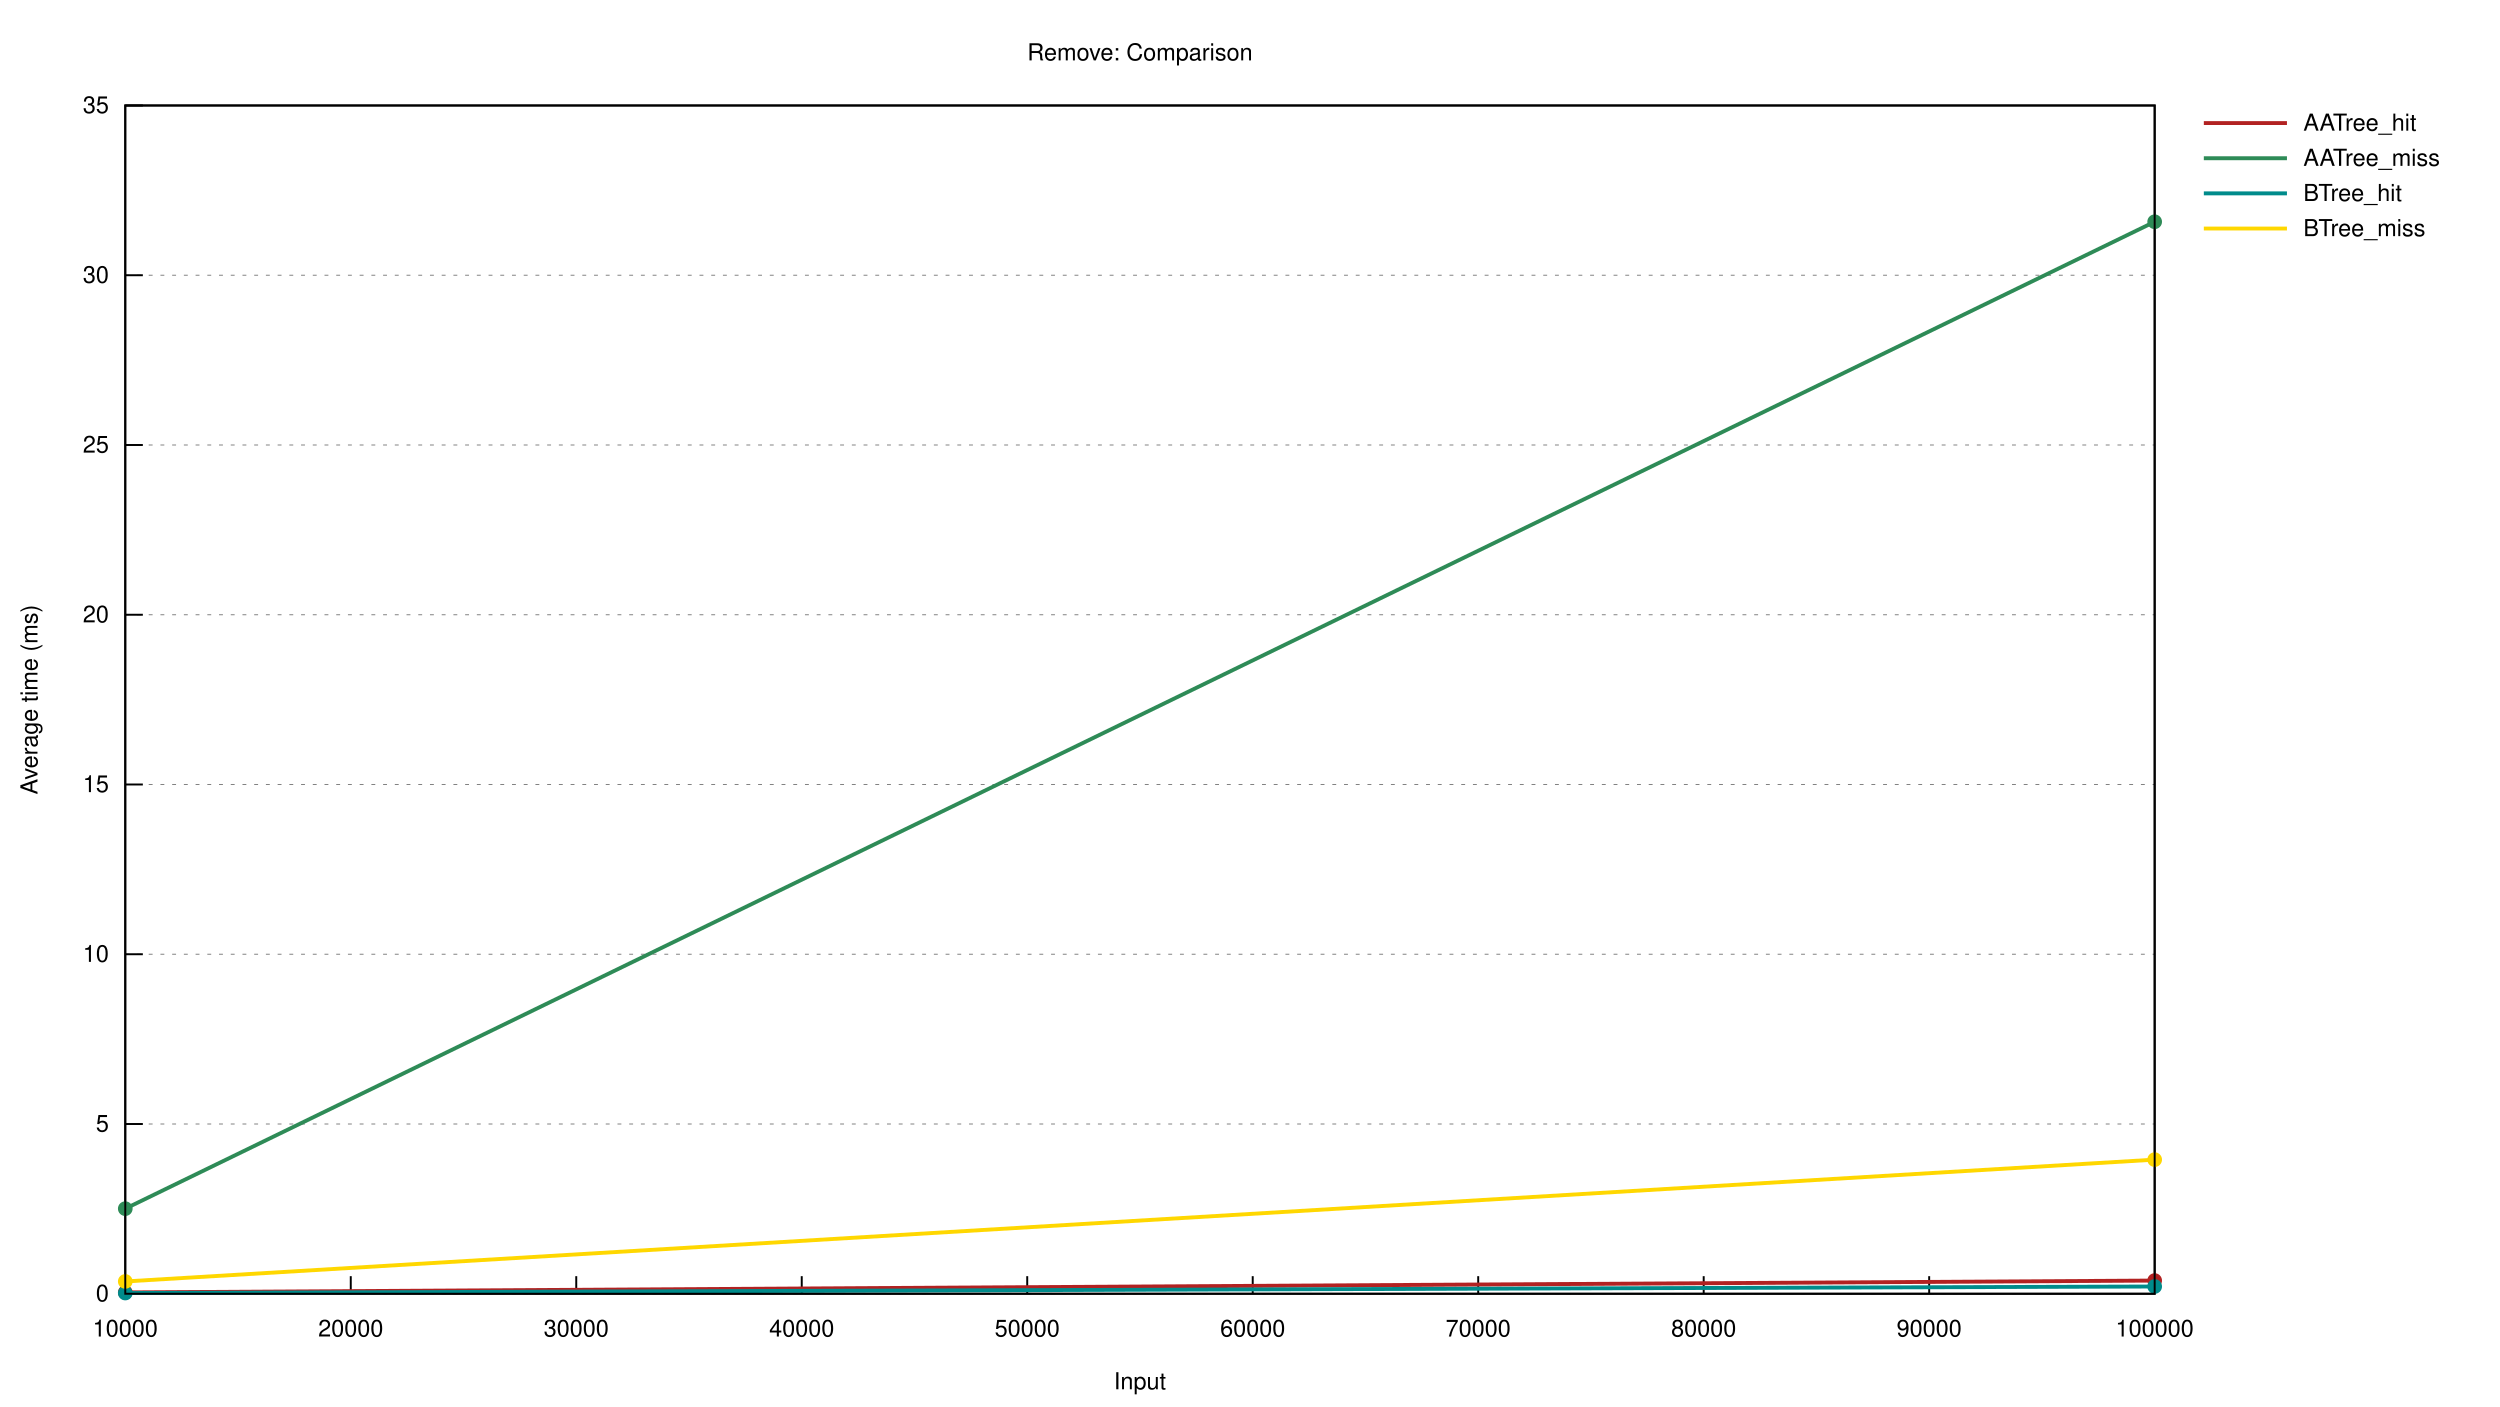
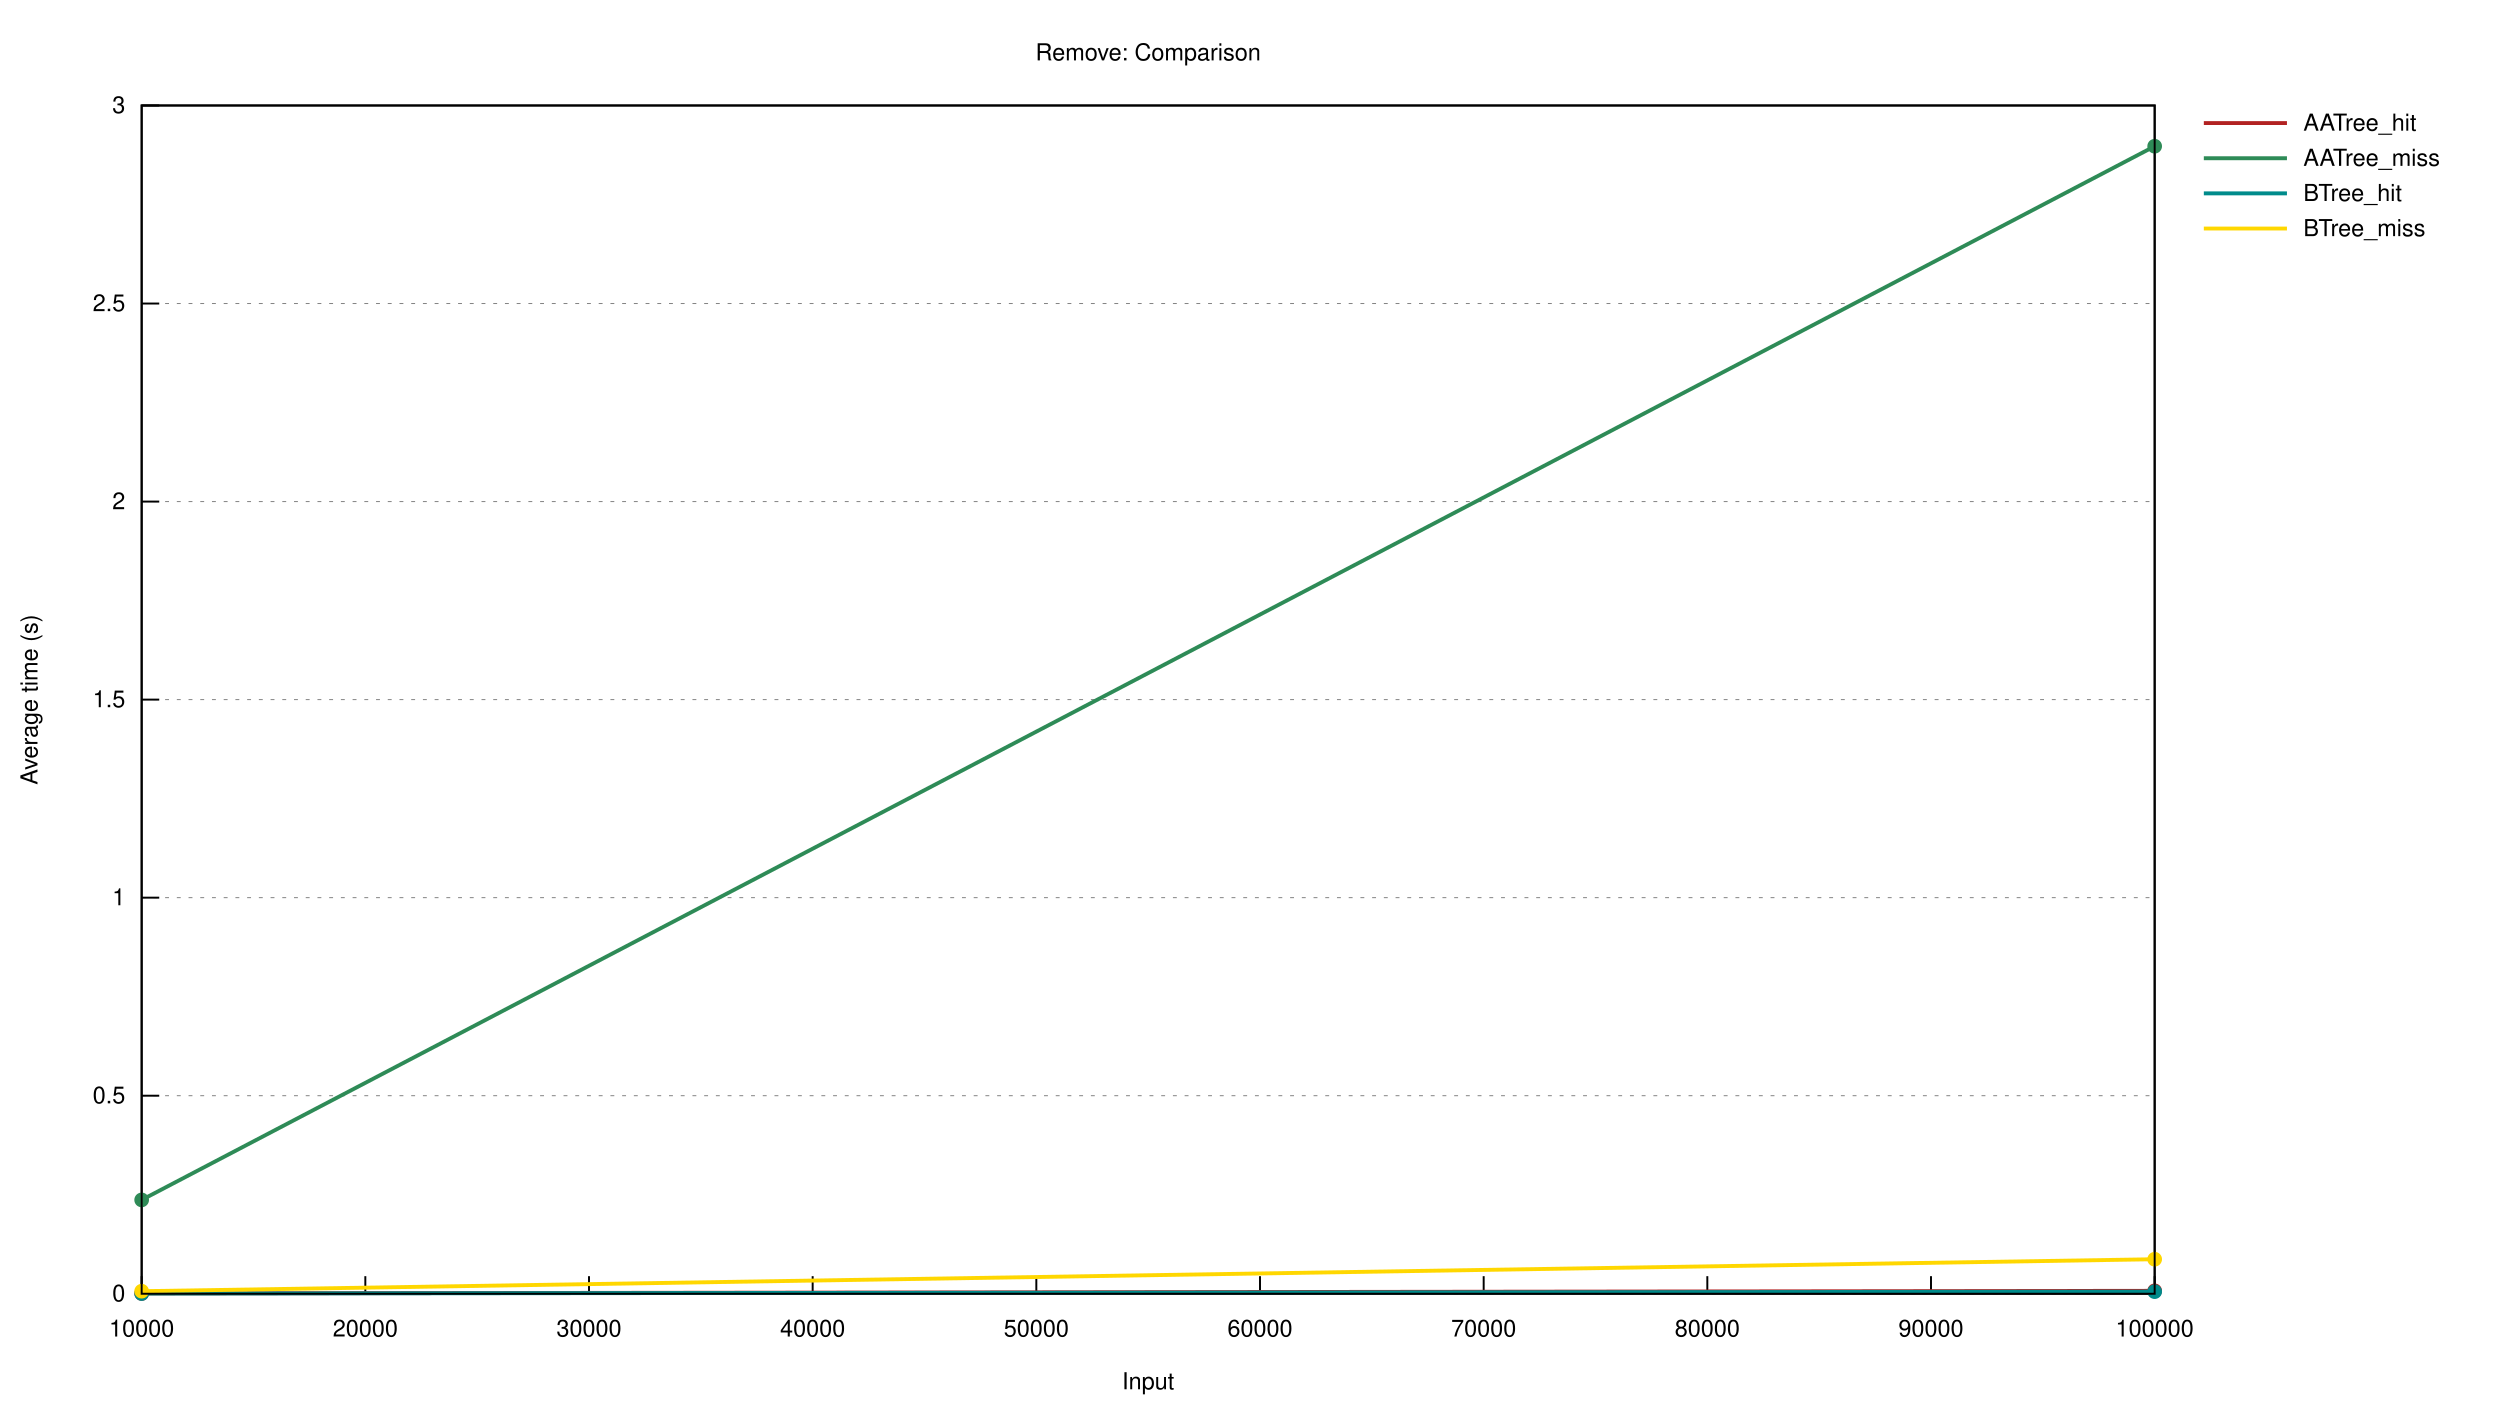
<svg xmlns="http://www.w3.org/2000/svg" xmlns:xlink="http://www.w3.org/1999/xlink" viewBox="0 0 1280 720">
  <g id="gnuplot_canvas">
    <rect x="0" y="0" width="1280" height="720" fill="none" />
    <defs>
      <circle id="gpDot" r="0.5" stroke-width="0.5" stroke="currentColor" />
      <path id="gpPt0" stroke-width="0.222" stroke="currentColor" d="M-1,0 h2 M0,-1 v2" />
      <path id="gpPt1" stroke-width="0.222" stroke="currentColor" d="M-1,-1 L1,1 M1,-1 L-1,1" />
      <path id="gpPt2" stroke-width="0.222" stroke="currentColor" d="M-1,0 L1,0 M0,-1 L0,1 M-1,-1 L1,1 M-1,1 L1,-1" />
      <rect id="gpPt3" stroke-width="0.222" stroke="currentColor" x="-1" y="-1" width="2" height="2" />
      <rect id="gpPt4" stroke-width="0.222" stroke="currentColor" fill="currentColor" x="-1" y="-1" width="2" height="2" />
      <circle id="gpPt5" stroke-width="0.222" stroke="currentColor" cx="0" cy="0" r="1" />
      <use xlink:href="#gpPt5" id="gpPt6" fill="currentColor" stroke="none" />
      <path id="gpPt7" stroke-width="0.222" stroke="currentColor" d="M0,-1.33 L-1.33,0.67 L1.33,0.67 z" />
      <use xlink:href="#gpPt7" id="gpPt8" fill="currentColor" stroke="none" />
      <use xlink:href="#gpPt7" id="gpPt9" stroke="currentColor" transform="rotate(180)" />
      <use xlink:href="#gpPt9" id="gpPt10" fill="currentColor" stroke="none" />
      <use xlink:href="#gpPt3" id="gpPt11" stroke="currentColor" transform="rotate(45)" />
      <use xlink:href="#gpPt11" id="gpPt12" fill="currentColor" stroke="none" />
      <path id="gpPt13" stroke-width="0.222" stroke="currentColor" d="M0,1.330 L1.265,0.411 L0.782,-1.067 L-0.782,-1.076 L-1.265,0.411 z" />
      <use xlink:href="#gpPt13" id="gpPt14" fill="currentColor" stroke="none" />
      <filter id="textbox" filterUnits="objectBoundingBox" x="0" y="0" height="1" width="1">
        <feFlood flood-color="white" flood-opacity="1" result="bgnd" />
        <feComposite in="SourceGraphic" in2="bgnd" operator="atop" />
      </filter>
      <filter id="greybox" filterUnits="objectBoundingBox" x="0" y="0" height="1" width="1">
        <feFlood flood-color="lightgrey" flood-opacity="1" result="grey" />
        <feComposite in="SourceGraphic" in2="grey" operator="atop" />
      </filter>
    </defs>
    <g fill="none" color="white" stroke="currentColor" stroke-width="1.00" stroke-linecap="butt" stroke-linejoin="miter">
</g>
    <g fill="none" color="black" stroke="currentColor" stroke-width="1.00" stroke-linecap="butt" stroke-linejoin="miter">
</g>
    <g fill="none" color="black" stroke="black" stroke-width="0.50" stroke-linecap="butt" stroke-linejoin="miter">
</g>
    <g fill="none" color="gray" stroke="currentColor" stroke-width="0.50" stroke-linecap="butt" stroke-linejoin="miter">
-       <path stroke="gray" stroke-dasharray="2,4" class="gridline" d="M64.14,662.40 L1103.19,662.40  " />
-     </g>
-     <g fill="none" color="gray" stroke="gray" stroke-width="1.00" stroke-linecap="butt" stroke-linejoin="miter">
- </g>
-     <g fill="none" color="black" stroke="currentColor" stroke-width="1.00" stroke-linecap="butt" stroke-linejoin="miter">
-       <path stroke="black" d="M64.14,662.40 L73.14,662.40  " />
-       <g transform="translate(55.75,666.30)" stroke="none" fill="black" font-family="Helvetica" font-size="12.00" text-anchor="end">
+       <path stroke="gray" stroke-dasharray="2,4" class="gridline" d="M72.53,662.40 L1103.19,662.40  " />
+     </g>
+     <g fill="none" color="gray" stroke="gray" stroke-width="1.00" stroke-linecap="butt" stroke-linejoin="miter">
+ </g>
+     <g fill="none" color="black" stroke="currentColor" stroke-width="1.00" stroke-linecap="butt" stroke-linejoin="miter">
+       <path stroke="black" d="M72.53,662.40 L81.53,662.40  " />
+       <g transform="translate(64.14,666.30)" stroke="none" fill="black" font-family="Helvetica" font-size="12.00" text-anchor="end">
        <text>
          <tspan font-family="Helvetica"> 0</tspan>
        </text>
      </g>
    </g>
    <g fill="none" color="black" stroke="currentColor" stroke-width="1.00" stroke-linecap="butt" stroke-linejoin="miter">
</g>
    <g fill="none" color="black" stroke="black" stroke-width="0.50" stroke-linecap="butt" stroke-linejoin="miter">
</g>
    <g fill="none" color="gray" stroke="currentColor" stroke-width="0.50" stroke-linecap="butt" stroke-linejoin="miter">
-       <path stroke="gray" stroke-dasharray="2,4" class="gridline" d="M64.14,575.49 L1103.19,575.49  " />
-     </g>
-     <g fill="none" color="gray" stroke="gray" stroke-width="1.00" stroke-linecap="butt" stroke-linejoin="miter">
- </g>
-     <g fill="none" color="black" stroke="currentColor" stroke-width="1.00" stroke-linecap="butt" stroke-linejoin="miter">
-       <path stroke="black" d="M64.14,575.49 L73.14,575.49  " />
-       <g transform="translate(55.75,579.39)" stroke="none" fill="black" font-family="Helvetica" font-size="12.00" text-anchor="end">
-         <text>
-           <tspan font-family="Helvetica"> 5</tspan>
-         </text>
-       </g>
-     </g>
-     <g fill="none" color="black" stroke="currentColor" stroke-width="1.00" stroke-linecap="butt" stroke-linejoin="miter">
- </g>
-     <g fill="none" color="black" stroke="black" stroke-width="0.50" stroke-linecap="butt" stroke-linejoin="miter">
- </g>
-     <g fill="none" color="gray" stroke="currentColor" stroke-width="0.50" stroke-linecap="butt" stroke-linejoin="miter">
-       <path stroke="gray" stroke-dasharray="2,4" class="gridline" d="M64.14,488.57 L1103.19,488.57  " />
-     </g>
-     <g fill="none" color="gray" stroke="gray" stroke-width="1.00" stroke-linecap="butt" stroke-linejoin="miter">
- </g>
-     <g fill="none" color="black" stroke="currentColor" stroke-width="1.00" stroke-linecap="butt" stroke-linejoin="miter">
-       <path stroke="black" d="M64.14,488.57 L73.14,488.57  " />
-       <g transform="translate(55.75,492.47)" stroke="none" fill="black" font-family="Helvetica" font-size="12.00" text-anchor="end">
-         <text>
-           <tspan font-family="Helvetica"> 10</tspan>
-         </text>
-       </g>
-     </g>
-     <g fill="none" color="black" stroke="currentColor" stroke-width="1.00" stroke-linecap="butt" stroke-linejoin="miter">
- </g>
-     <g fill="none" color="black" stroke="black" stroke-width="0.50" stroke-linecap="butt" stroke-linejoin="miter">
- </g>
-     <g fill="none" color="gray" stroke="currentColor" stroke-width="0.50" stroke-linecap="butt" stroke-linejoin="miter">
-       <path stroke="gray" stroke-dasharray="2,4" class="gridline" d="M64.14,401.66 L1103.19,401.66  " />
-     </g>
-     <g fill="none" color="gray" stroke="gray" stroke-width="1.00" stroke-linecap="butt" stroke-linejoin="miter">
- </g>
-     <g fill="none" color="black" stroke="currentColor" stroke-width="1.00" stroke-linecap="butt" stroke-linejoin="miter">
-       <path stroke="black" d="M64.14,401.66 L73.14,401.66  " />
-       <g transform="translate(55.75,405.56)" stroke="none" fill="black" font-family="Helvetica" font-size="12.00" text-anchor="end">
-         <text>
-           <tspan font-family="Helvetica"> 15</tspan>
-         </text>
-       </g>
-     </g>
-     <g fill="none" color="black" stroke="currentColor" stroke-width="1.00" stroke-linecap="butt" stroke-linejoin="miter">
- </g>
-     <g fill="none" color="black" stroke="black" stroke-width="0.50" stroke-linecap="butt" stroke-linejoin="miter">
- </g>
-     <g fill="none" color="gray" stroke="currentColor" stroke-width="0.50" stroke-linecap="butt" stroke-linejoin="miter">
-       <path stroke="gray" stroke-dasharray="2,4" class="gridline" d="M64.14,314.75 L1103.19,314.75  " />
-     </g>
-     <g fill="none" color="gray" stroke="gray" stroke-width="1.00" stroke-linecap="butt" stroke-linejoin="miter">
- </g>
-     <g fill="none" color="black" stroke="currentColor" stroke-width="1.00" stroke-linecap="butt" stroke-linejoin="miter">
-       <path stroke="black" d="M64.14,314.75 L73.14,314.75  " />
-       <g transform="translate(55.75,318.65)" stroke="none" fill="black" font-family="Helvetica" font-size="12.00" text-anchor="end">
-         <text>
-           <tspan font-family="Helvetica"> 20</tspan>
-         </text>
-       </g>
-     </g>
-     <g fill="none" color="black" stroke="currentColor" stroke-width="1.00" stroke-linecap="butt" stroke-linejoin="miter">
- </g>
-     <g fill="none" color="black" stroke="black" stroke-width="0.50" stroke-linecap="butt" stroke-linejoin="miter">
- </g>
-     <g fill="none" color="gray" stroke="currentColor" stroke-width="0.50" stroke-linecap="butt" stroke-linejoin="miter">
-       <path stroke="gray" stroke-dasharray="2,4" class="gridline" d="M64.14,227.84 L1103.19,227.84  " />
-     </g>
-     <g fill="none" color="gray" stroke="gray" stroke-width="1.00" stroke-linecap="butt" stroke-linejoin="miter">
- </g>
-     <g fill="none" color="black" stroke="currentColor" stroke-width="1.00" stroke-linecap="butt" stroke-linejoin="miter">
-       <path stroke="black" d="M64.14,227.84 L73.14,227.84  " />
-       <g transform="translate(55.75,231.74)" stroke="none" fill="black" font-family="Helvetica" font-size="12.00" text-anchor="end">
-         <text>
-           <tspan font-family="Helvetica"> 25</tspan>
-         </text>
-       </g>
-     </g>
-     <g fill="none" color="black" stroke="currentColor" stroke-width="1.00" stroke-linecap="butt" stroke-linejoin="miter">
- </g>
-     <g fill="none" color="black" stroke="black" stroke-width="0.50" stroke-linecap="butt" stroke-linejoin="miter">
- </g>
-     <g fill="none" color="gray" stroke="currentColor" stroke-width="0.50" stroke-linecap="butt" stroke-linejoin="miter">
-       <path stroke="gray" stroke-dasharray="2,4" class="gridline" d="M64.14,140.92 L1103.19,140.92  " />
-     </g>
-     <g fill="none" color="gray" stroke="gray" stroke-width="1.00" stroke-linecap="butt" stroke-linejoin="miter">
- </g>
-     <g fill="none" color="black" stroke="currentColor" stroke-width="1.00" stroke-linecap="butt" stroke-linejoin="miter">
-       <path stroke="black" d="M64.14,140.92 L73.14,140.92  " />
-       <g transform="translate(55.75,144.82)" stroke="none" fill="black" font-family="Helvetica" font-size="12.00" text-anchor="end">
-         <text>
-           <tspan font-family="Helvetica"> 30</tspan>
-         </text>
-       </g>
-     </g>
-     <g fill="none" color="black" stroke="currentColor" stroke-width="1.00" stroke-linecap="butt" stroke-linejoin="miter">
- </g>
-     <g fill="none" color="black" stroke="black" stroke-width="0.50" stroke-linecap="butt" stroke-linejoin="miter">
- </g>
-     <g fill="none" color="gray" stroke="currentColor" stroke-width="0.50" stroke-linecap="butt" stroke-linejoin="miter">
-       <path stroke="gray" stroke-dasharray="2,4" class="gridline" d="M64.14,54.01 L1103.19,54.01  " />
-     </g>
-     <g fill="none" color="gray" stroke="gray" stroke-width="1.00" stroke-linecap="butt" stroke-linejoin="miter">
- </g>
-     <g fill="none" color="black" stroke="currentColor" stroke-width="1.00" stroke-linecap="butt" stroke-linejoin="miter">
-       <path stroke="black" d="M64.14,54.01 L73.14,54.01  " />
-       <g transform="translate(55.75,57.91)" stroke="none" fill="black" font-family="Helvetica" font-size="12.00" text-anchor="end">
-         <text>
-           <tspan font-family="Helvetica"> 35</tspan>
-         </text>
-       </g>
-     </g>
-     <g fill="none" color="black" stroke="currentColor" stroke-width="1.00" stroke-linecap="butt" stroke-linejoin="miter">
-       <path stroke="black" d="M64.14,662.40 L64.14,653.40  " />
-       <g transform="translate(64.14,684.30)" stroke="none" fill="black" font-family="Helvetica" font-size="12.00" text-anchor="middle">
+       <path stroke="gray" stroke-dasharray="2,4" class="gridline" d="M72.53,561.00 L1103.19,561.00  " />
+     </g>
+     <g fill="none" color="gray" stroke="gray" stroke-width="1.00" stroke-linecap="butt" stroke-linejoin="miter">
+ </g>
+     <g fill="none" color="black" stroke="currentColor" stroke-width="1.00" stroke-linecap="butt" stroke-linejoin="miter">
+       <path stroke="black" d="M72.53,561.00 L81.53,561.00  " />
+       <g transform="translate(64.14,564.90)" stroke="none" fill="black" font-family="Helvetica" font-size="12.00" text-anchor="end">
+         <text>
+           <tspan font-family="Helvetica"> 0.5</tspan>
+         </text>
+       </g>
+     </g>
+     <g fill="none" color="black" stroke="currentColor" stroke-width="1.00" stroke-linecap="butt" stroke-linejoin="miter">
+ </g>
+     <g fill="none" color="black" stroke="black" stroke-width="0.50" stroke-linecap="butt" stroke-linejoin="miter">
+ </g>
+     <g fill="none" color="gray" stroke="currentColor" stroke-width="0.50" stroke-linecap="butt" stroke-linejoin="miter">
+       <path stroke="gray" stroke-dasharray="2,4" class="gridline" d="M72.53,459.60 L1103.19,459.60  " />
+     </g>
+     <g fill="none" color="gray" stroke="gray" stroke-width="1.00" stroke-linecap="butt" stroke-linejoin="miter">
+ </g>
+     <g fill="none" color="black" stroke="currentColor" stroke-width="1.00" stroke-linecap="butt" stroke-linejoin="miter">
+       <path stroke="black" d="M72.53,459.60 L81.53,459.60  " />
+       <g transform="translate(64.14,463.50)" stroke="none" fill="black" font-family="Helvetica" font-size="12.00" text-anchor="end">
+         <text>
+           <tspan font-family="Helvetica"> 1</tspan>
+         </text>
+       </g>
+     </g>
+     <g fill="none" color="black" stroke="currentColor" stroke-width="1.00" stroke-linecap="butt" stroke-linejoin="miter">
+ </g>
+     <g fill="none" color="black" stroke="black" stroke-width="0.50" stroke-linecap="butt" stroke-linejoin="miter">
+ </g>
+     <g fill="none" color="gray" stroke="currentColor" stroke-width="0.50" stroke-linecap="butt" stroke-linejoin="miter">
+       <path stroke="gray" stroke-dasharray="2,4" class="gridline" d="M72.53,358.20 L1103.19,358.20  " />
+     </g>
+     <g fill="none" color="gray" stroke="gray" stroke-width="1.00" stroke-linecap="butt" stroke-linejoin="miter">
+ </g>
+     <g fill="none" color="black" stroke="currentColor" stroke-width="1.00" stroke-linecap="butt" stroke-linejoin="miter">
+       <path stroke="black" d="M72.53,358.20 L81.53,358.20  " />
+       <g transform="translate(64.14,362.10)" stroke="none" fill="black" font-family="Helvetica" font-size="12.00" text-anchor="end">
+         <text>
+           <tspan font-family="Helvetica"> 1.5</tspan>
+         </text>
+       </g>
+     </g>
+     <g fill="none" color="black" stroke="currentColor" stroke-width="1.00" stroke-linecap="butt" stroke-linejoin="miter">
+ </g>
+     <g fill="none" color="black" stroke="black" stroke-width="0.50" stroke-linecap="butt" stroke-linejoin="miter">
+ </g>
+     <g fill="none" color="gray" stroke="currentColor" stroke-width="0.50" stroke-linecap="butt" stroke-linejoin="miter">
+       <path stroke="gray" stroke-dasharray="2,4" class="gridline" d="M72.53,256.81 L1103.19,256.81  " />
+     </g>
+     <g fill="none" color="gray" stroke="gray" stroke-width="1.00" stroke-linecap="butt" stroke-linejoin="miter">
+ </g>
+     <g fill="none" color="black" stroke="currentColor" stroke-width="1.00" stroke-linecap="butt" stroke-linejoin="miter">
+       <path stroke="black" d="M72.53,256.81 L81.53,256.81  " />
+       <g transform="translate(64.14,260.71)" stroke="none" fill="black" font-family="Helvetica" font-size="12.00" text-anchor="end">
+         <text>
+           <tspan font-family="Helvetica"> 2</tspan>
+         </text>
+       </g>
+     </g>
+     <g fill="none" color="black" stroke="currentColor" stroke-width="1.00" stroke-linecap="butt" stroke-linejoin="miter">
+ </g>
+     <g fill="none" color="black" stroke="black" stroke-width="0.50" stroke-linecap="butt" stroke-linejoin="miter">
+ </g>
+     <g fill="none" color="gray" stroke="currentColor" stroke-width="0.50" stroke-linecap="butt" stroke-linejoin="miter">
+       <path stroke="gray" stroke-dasharray="2,4" class="gridline" d="M72.53,155.41 L1103.19,155.41  " />
+     </g>
+     <g fill="none" color="gray" stroke="gray" stroke-width="1.00" stroke-linecap="butt" stroke-linejoin="miter">
+ </g>
+     <g fill="none" color="black" stroke="currentColor" stroke-width="1.00" stroke-linecap="butt" stroke-linejoin="miter">
+       <path stroke="black" d="M72.53,155.41 L81.53,155.41  " />
+       <g transform="translate(64.14,159.31)" stroke="none" fill="black" font-family="Helvetica" font-size="12.00" text-anchor="end">
+         <text>
+           <tspan font-family="Helvetica"> 2.5</tspan>
+         </text>
+       </g>
+     </g>
+     <g fill="none" color="black" stroke="currentColor" stroke-width="1.00" stroke-linecap="butt" stroke-linejoin="miter">
+ </g>
+     <g fill="none" color="black" stroke="black" stroke-width="0.50" stroke-linecap="butt" stroke-linejoin="miter">
+ </g>
+     <g fill="none" color="gray" stroke="currentColor" stroke-width="0.50" stroke-linecap="butt" stroke-linejoin="miter">
+       <path stroke="gray" stroke-dasharray="2,4" class="gridline" d="M72.53,54.01 L1103.19,54.01  " />
+     </g>
+     <g fill="none" color="gray" stroke="gray" stroke-width="1.00" stroke-linecap="butt" stroke-linejoin="miter">
+ </g>
+     <g fill="none" color="black" stroke="currentColor" stroke-width="1.00" stroke-linecap="butt" stroke-linejoin="miter">
+       <path stroke="black" d="M72.53,54.01 L81.53,54.01  " />
+       <g transform="translate(64.14,57.91)" stroke="none" fill="black" font-family="Helvetica" font-size="12.00" text-anchor="end">
+         <text>
+           <tspan font-family="Helvetica"> 3</tspan>
+         </text>
+       </g>
+     </g>
+     <g fill="none" color="black" stroke="currentColor" stroke-width="1.00" stroke-linecap="butt" stroke-linejoin="miter">
+       <path stroke="black" d="M72.53,662.40 L72.53,653.40  " />
+       <g transform="translate(72.53,684.30)" stroke="none" fill="black" font-family="Helvetica" font-size="12.00" text-anchor="middle">
        <text>
          <tspan font-family="Helvetica"> 10000</tspan>
        </text>
      </g>
    </g>
    <g fill="none" color="black" stroke="currentColor" stroke-width="1.00" stroke-linecap="butt" stroke-linejoin="miter">
-       <path stroke="black" d="M179.59,662.40 L179.59,653.40  " />
-       <g transform="translate(179.59,684.30)" stroke="none" fill="black" font-family="Helvetica" font-size="12.00" text-anchor="middle">
+       <path stroke="black" d="M187.05,662.40 L187.05,653.40  " />
+       <g transform="translate(187.05,684.30)" stroke="none" fill="black" font-family="Helvetica" font-size="12.00" text-anchor="middle">
        <text>
          <tspan font-family="Helvetica"> 20000</tspan>
        </text>
      </g>
    </g>
    <g fill="none" color="black" stroke="currentColor" stroke-width="1.00" stroke-linecap="butt" stroke-linejoin="miter">
-       <path stroke="black" d="M295.04,662.40 L295.04,653.40  " />
-       <g transform="translate(295.04,684.30)" stroke="none" fill="black" font-family="Helvetica" font-size="12.00" text-anchor="middle">
+       <path stroke="black" d="M301.57,662.40 L301.57,653.40  " />
+       <g transform="translate(301.57,684.30)" stroke="none" fill="black" font-family="Helvetica" font-size="12.00" text-anchor="middle">
        <text>
          <tspan font-family="Helvetica"> 30000</tspan>
        </text>
      </g>
    </g>
    <g fill="none" color="black" stroke="currentColor" stroke-width="1.00" stroke-linecap="butt" stroke-linejoin="miter">
-       <path stroke="black" d="M410.49,662.40 L410.49,653.40  " />
-       <g transform="translate(410.49,684.30)" stroke="none" fill="black" font-family="Helvetica" font-size="12.00" text-anchor="middle">
+       <path stroke="black" d="M416.08,662.40 L416.08,653.40  " />
+       <g transform="translate(416.08,684.30)" stroke="none" fill="black" font-family="Helvetica" font-size="12.00" text-anchor="middle">
        <text>
          <tspan font-family="Helvetica"> 40000</tspan>
        </text>
      </g>
    </g>
    <g fill="none" color="black" stroke="currentColor" stroke-width="1.00" stroke-linecap="butt" stroke-linejoin="miter">
-       <path stroke="black" d="M525.94,662.40 L525.94,653.40  " />
-       <g transform="translate(525.94,684.30)" stroke="none" fill="black" font-family="Helvetica" font-size="12.00" text-anchor="middle">
+       <path stroke="black" d="M530.60,662.40 L530.60,653.40  " />
+       <g transform="translate(530.60,684.30)" stroke="none" fill="black" font-family="Helvetica" font-size="12.00" text-anchor="middle">
        <text>
          <tspan font-family="Helvetica"> 50000</tspan>
        </text>
      </g>
    </g>
    <g fill="none" color="black" stroke="currentColor" stroke-width="1.00" stroke-linecap="butt" stroke-linejoin="miter">
-       <path stroke="black" d="M641.39,662.40 L641.39,653.40  " />
-       <g transform="translate(641.39,684.30)" stroke="none" fill="black" font-family="Helvetica" font-size="12.00" text-anchor="middle">
+       <path stroke="black" d="M645.12,662.40 L645.12,653.40  " />
+       <g transform="translate(645.12,684.30)" stroke="none" fill="black" font-family="Helvetica" font-size="12.00" text-anchor="middle">
        <text>
          <tspan font-family="Helvetica"> 60000</tspan>
        </text>
      </g>
    </g>
    <g fill="none" color="black" stroke="currentColor" stroke-width="1.00" stroke-linecap="butt" stroke-linejoin="miter">
-       <path stroke="black" d="M756.84,662.40 L756.84,653.40  " />
-       <g transform="translate(756.84,684.30)" stroke="none" fill="black" font-family="Helvetica" font-size="12.00" text-anchor="middle">
+       <path stroke="black" d="M759.64,662.40 L759.64,653.40  " />
+       <g transform="translate(759.64,684.30)" stroke="none" fill="black" font-family="Helvetica" font-size="12.00" text-anchor="middle">
        <text>
          <tspan font-family="Helvetica"> 70000</tspan>
        </text>
      </g>
    </g>
    <g fill="none" color="black" stroke="currentColor" stroke-width="1.00" stroke-linecap="butt" stroke-linejoin="miter">
-       <path stroke="black" d="M872.29,662.40 L872.29,653.40  " />
-       <g transform="translate(872.29,684.30)" stroke="none" fill="black" font-family="Helvetica" font-size="12.00" text-anchor="middle">
+       <path stroke="black" d="M874.15,662.40 L874.15,653.40  " />
+       <g transform="translate(874.15,684.30)" stroke="none" fill="black" font-family="Helvetica" font-size="12.00" text-anchor="middle">
        <text>
          <tspan font-family="Helvetica"> 80000</tspan>
        </text>
      </g>
    </g>
    <g fill="none" color="black" stroke="currentColor" stroke-width="1.00" stroke-linecap="butt" stroke-linejoin="miter">
-       <path stroke="black" d="M987.74,662.40 L987.74,653.40  " />
-       <g transform="translate(987.74,684.30)" stroke="none" fill="black" font-family="Helvetica" font-size="12.00" text-anchor="middle">
+       <path stroke="black" d="M988.67,662.40 L988.67,653.40  " />
+       <g transform="translate(988.67,684.30)" stroke="none" fill="black" font-family="Helvetica" font-size="12.00" text-anchor="middle">
        <text>
          <tspan font-family="Helvetica"> 90000</tspan>
        </text>
      </g>
    </g>
    <g fill="none" color="black" stroke="currentColor" stroke-width="1.00" stroke-linecap="butt" stroke-linejoin="miter">
      <path stroke="black" d="M1103.19,662.40 L1103.19,653.40  " />
      <g transform="translate(1103.19,684.30)" stroke="none" fill="black" font-family="Helvetica" font-size="12.00" text-anchor="middle">
        <text>
          <tspan font-family="Helvetica"> 100000</tspan>
        </text>
      </g>
    </g>
    <g fill="none" color="black" stroke="currentColor" stroke-width="1.00" stroke-linecap="butt" stroke-linejoin="miter">
</g>
    <g fill="none" color="black" stroke="currentColor" stroke-width="1.00" stroke-linecap="butt" stroke-linejoin="miter">
-       <path stroke="black" d="M64.14,54.01 L64.14,662.40 L1103.19,662.40 L1103.19,54.01 L64.14,54.01 Z  " />
+       <path stroke="black" d="M72.53,54.01 L72.53,662.40 L1103.19,662.40 L1103.19,54.01 L72.53,54.01 Z  " />
    </g>
    <g fill="none" color="black" stroke="currentColor" stroke-width="1.00" stroke-linecap="butt" stroke-linejoin="miter">
      <g transform="translate(19.18,358.21) rotate(270)" stroke="none" fill="black" font-family="Helvetica" font-size="12.00" text-anchor="middle">
        <text>
-           <tspan font-family="Helvetica">Average time (ms)</tspan>
-         </text>
-       </g>
-     </g>
-     <g fill="none" color="black" stroke="currentColor" stroke-width="1.00" stroke-linecap="butt" stroke-linejoin="miter">
-       <g transform="translate(583.66,711.30)" stroke="none" fill="black" font-family="Helvetica" font-size="12.00" text-anchor="middle">
+           <tspan font-family="Helvetica">Average time (s)</tspan>
+         </text>
+       </g>
+     </g>
+     <g fill="none" color="black" stroke="currentColor" stroke-width="1.00" stroke-linecap="butt" stroke-linejoin="miter">
+       <g transform="translate(587.86,711.30)" stroke="none" fill="black" font-family="Helvetica" font-size="12.00" text-anchor="middle">
        <text>
          <tspan font-family="Helvetica">Input</tspan>
        </text>
      </g>
    </g>
    <g fill="none" color="black" stroke="currentColor" stroke-width="1.00" stroke-linecap="butt" stroke-linejoin="miter">
</g>
    <g id="gnuplot_plot_1">
      <g fill="none" color="white" stroke="currentColor" stroke-width="2.00" stroke-linecap="butt" stroke-linejoin="miter">
</g>
      <g fill="none" color="black" stroke="currentColor" stroke-width="2.00" stroke-linecap="butt" stroke-linejoin="miter">
        <g transform="translate(1179.31,66.91)" stroke="none" fill="black" font-family="Helvetica" font-size="12.00" text-anchor="start">
          <text>
            <tspan font-family="Helvetica">AATree_hit</tspan>
          </text>
        </g>
      </g>
      <g fill="none" color="black" stroke="currentColor" stroke-width="2.00" stroke-linecap="butt" stroke-linejoin="miter">
-         <path stroke="rgb(178,  34,  34)" d="M1128.36,63.01 L1170.92,63.01 M64.14,661.72 L1103.19,655.65  " />
+         <path stroke="rgb(178,  34,  34)" d="M1128.36,63.01 L1170.92,63.01 M72.53,662.25 L1103.19,660.91  " />
      </g>
    </g>
    <g id="gnuplot_plot_2">
      <g fill="none" color="white" stroke="rgb(178,  34,  34)" stroke-width="1.00" stroke-linecap="butt" stroke-linejoin="miter">
</g>
      <g fill="none" color="black" stroke="currentColor" stroke-width="1.00" stroke-linecap="butt" stroke-linejoin="miter">
-         <use xlink:href="#gpPt6" transform="translate(64.14,661.72) scale(3.38)" color="rgb(178,  34,  34)" />
-         <use xlink:href="#gpPt6" transform="translate(1103.19,655.65) scale(3.38)" color="rgb(178,  34,  34)" />
+         <use xlink:href="#gpPt6" transform="translate(72.53,662.25) scale(3.38)" color="rgb(178,  34,  34)" />
+         <use xlink:href="#gpPt6" transform="translate(1103.19,660.91) scale(3.38)" color="rgb(178,  34,  34)" />
      </g>
    </g>
    <g id="gnuplot_plot_3">
      <g fill="none" color="white" stroke="rgb(178,  34,  34)" stroke-width="2.00" stroke-linecap="butt" stroke-linejoin="miter">
</g>
      <g fill="none" color="black" stroke="currentColor" stroke-width="2.00" stroke-linecap="butt" stroke-linejoin="miter">
        <g transform="translate(1179.31,84.91)" stroke="none" fill="black" font-family="Helvetica" font-size="12.00" text-anchor="start">
          <text>
            <tspan font-family="Helvetica">AATree_miss</tspan>
          </text>
        </g>
      </g>
      <g fill="none" color="black" stroke="currentColor" stroke-width="2.00" stroke-linecap="butt" stroke-linejoin="miter">
-         <path stroke="rgb( 46, 139,  87)" d="M1128.36,81.01 L1170.92,81.01 M64.14,618.84 L1103.19,113.54  " />
+         <path stroke="rgb( 46, 139,  87)" d="M1128.36,81.01 L1170.92,81.01 M72.53,614.36 L1103.19,74.87  " />
      </g>
    </g>
    <g id="gnuplot_plot_4">
      <g fill="none" color="white" stroke="rgb( 46, 139,  87)" stroke-width="1.00" stroke-linecap="butt" stroke-linejoin="miter">
</g>
      <g fill="none" color="black" stroke="currentColor" stroke-width="1.00" stroke-linecap="butt" stroke-linejoin="miter">
-         <use xlink:href="#gpPt6" transform="translate(64.14,618.84) scale(3.38)" color="rgb( 46, 139,  87)" />
-         <use xlink:href="#gpPt6" transform="translate(1103.19,113.54) scale(3.38)" color="rgb( 46, 139,  87)" />
+         <use xlink:href="#gpPt6" transform="translate(72.53,614.36) scale(3.38)" color="rgb( 46, 139,  87)" />
+         <use xlink:href="#gpPt6" transform="translate(1103.19,74.87) scale(3.38)" color="rgb( 46, 139,  87)" />
      </g>
    </g>
    <g id="gnuplot_plot_5">
      <g fill="none" color="white" stroke="rgb( 46, 139,  87)" stroke-width="2.00" stroke-linecap="butt" stroke-linejoin="miter">
</g>
      <g fill="none" color="black" stroke="currentColor" stroke-width="2.00" stroke-linecap="butt" stroke-linejoin="miter">
        <g transform="translate(1179.31,102.91)" stroke="none" fill="black" font-family="Helvetica" font-size="12.00" text-anchor="start">
          <text>
            <tspan font-family="Helvetica">BTree_hit</tspan>
          </text>
        </g>
      </g>
      <g fill="none" color="black" stroke="currentColor" stroke-width="2.00" stroke-linecap="butt" stroke-linejoin="miter">
-         <path stroke="rgb(  0, 139, 139)" d="M1128.36,99.01 L1170.92,99.01 M64.14,662.03 L1103.19,658.69  " />
+         <path stroke="rgb(  0, 139, 139)" d="M1128.36,99.01 L1170.92,99.01 M72.53,662.30 L1103.19,661.32  " />
      </g>
    </g>
    <g id="gnuplot_plot_6">
      <g fill="none" color="white" stroke="rgb(  0, 139, 139)" stroke-width="1.00" stroke-linecap="butt" stroke-linejoin="miter">
</g>
      <g fill="none" color="black" stroke="currentColor" stroke-width="1.00" stroke-linecap="butt" stroke-linejoin="miter">
-         <use xlink:href="#gpPt6" transform="translate(64.14,662.03) scale(3.38)" color="rgb(  0, 139, 139)" />
-         <use xlink:href="#gpPt6" transform="translate(1103.19,658.69) scale(3.38)" color="rgb(  0, 139, 139)" />
+         <use xlink:href="#gpPt6" transform="translate(72.53,662.30) scale(3.38)" color="rgb(  0, 139, 139)" />
+         <use xlink:href="#gpPt6" transform="translate(1103.19,661.32) scale(3.38)" color="rgb(  0, 139, 139)" />
      </g>
    </g>
    <g id="gnuplot_plot_7">
      <g fill="none" color="white" stroke="rgb(  0, 139, 139)" stroke-width="2.00" stroke-linecap="butt" stroke-linejoin="miter">
</g>
      <g fill="none" color="black" stroke="currentColor" stroke-width="2.00" stroke-linecap="butt" stroke-linejoin="miter">
        <g transform="translate(1179.31,120.91)" stroke="none" fill="black" font-family="Helvetica" font-size="12.00" text-anchor="start">
          <text>
            <tspan font-family="Helvetica">BTree_miss</tspan>
          </text>
        </g>
      </g>
      <g fill="none" color="black" stroke="currentColor" stroke-width="2.00" stroke-linecap="butt" stroke-linejoin="miter">
-         <path stroke="rgb(255, 215,   0)" d="M1128.36,117.01 L1170.92,117.01 M64.14,656.10 L1103.19,593.73  " />
+         <path stroke="rgb(255, 215,   0)" d="M1128.36,117.01 L1170.92,117.01 M72.53,661.09 L1103.19,644.73  " />
      </g>
    </g>
    <g id="gnuplot_plot_8">
      <g fill="none" color="white" stroke="rgb(255, 215,   0)" stroke-width="1.00" stroke-linecap="butt" stroke-linejoin="miter">
</g>
      <g fill="none" color="black" stroke="currentColor" stroke-width="1.00" stroke-linecap="butt" stroke-linejoin="miter">
-         <use xlink:href="#gpPt6" transform="translate(64.14,656.10) scale(3.38)" color="rgb(255, 215,   0)" />
-         <use xlink:href="#gpPt6" transform="translate(1103.19,593.73) scale(3.38)" color="rgb(255, 215,   0)" />
+         <use xlink:href="#gpPt6" transform="translate(72.53,661.09) scale(3.38)" color="rgb(255, 215,   0)" />
+         <use xlink:href="#gpPt6" transform="translate(1103.19,644.73) scale(3.38)" color="rgb(255, 215,   0)" />
      </g>
    </g>
    <g fill="none" color="white" stroke="rgb(255, 215,   0)" stroke-width="2.00" stroke-linecap="butt" stroke-linejoin="miter">
</g>
    <g fill="none" color="black" stroke="currentColor" stroke-width="2.00" stroke-linecap="butt" stroke-linejoin="miter">
</g>
    <g fill="none" color="black" stroke="black" stroke-width="1.00" stroke-linecap="butt" stroke-linejoin="miter">
</g>
    <g fill="none" color="black" stroke="currentColor" stroke-width="1.00" stroke-linecap="butt" stroke-linejoin="miter">
-       <path stroke="black" d="M64.14,54.01 L64.14,662.40 L1103.19,662.40 L1103.19,54.01 L64.14,54.01 Z  " />
-     </g>
-     <g fill="none" color="black" stroke="currentColor" stroke-width="1.00" stroke-linecap="butt" stroke-linejoin="miter">
-       <g transform="translate(583.66,30.91)" stroke="none" fill="black" font-family="Helvetica" font-size="12.00" text-anchor="middle">
+       <path stroke="black" d="M72.53,54.01 L72.53,662.40 L1103.19,662.40 L1103.19,54.01 L72.53,54.01 Z  " />
+     </g>
+     <g fill="none" color="black" stroke="currentColor" stroke-width="1.00" stroke-linecap="butt" stroke-linejoin="miter">
+       <g transform="translate(587.86,30.91)" stroke="none" fill="black" font-family="Helvetica" font-size="12.00" text-anchor="middle">
        <text>
          <tspan font-family="Helvetica">Remove: Comparison</tspan>
        </text>
      </g>
    </g>
    <g fill="none" color="black" stroke="currentColor" stroke-width="1.00" stroke-linecap="butt" stroke-linejoin="miter">
</g>
  </g>
</svg>
